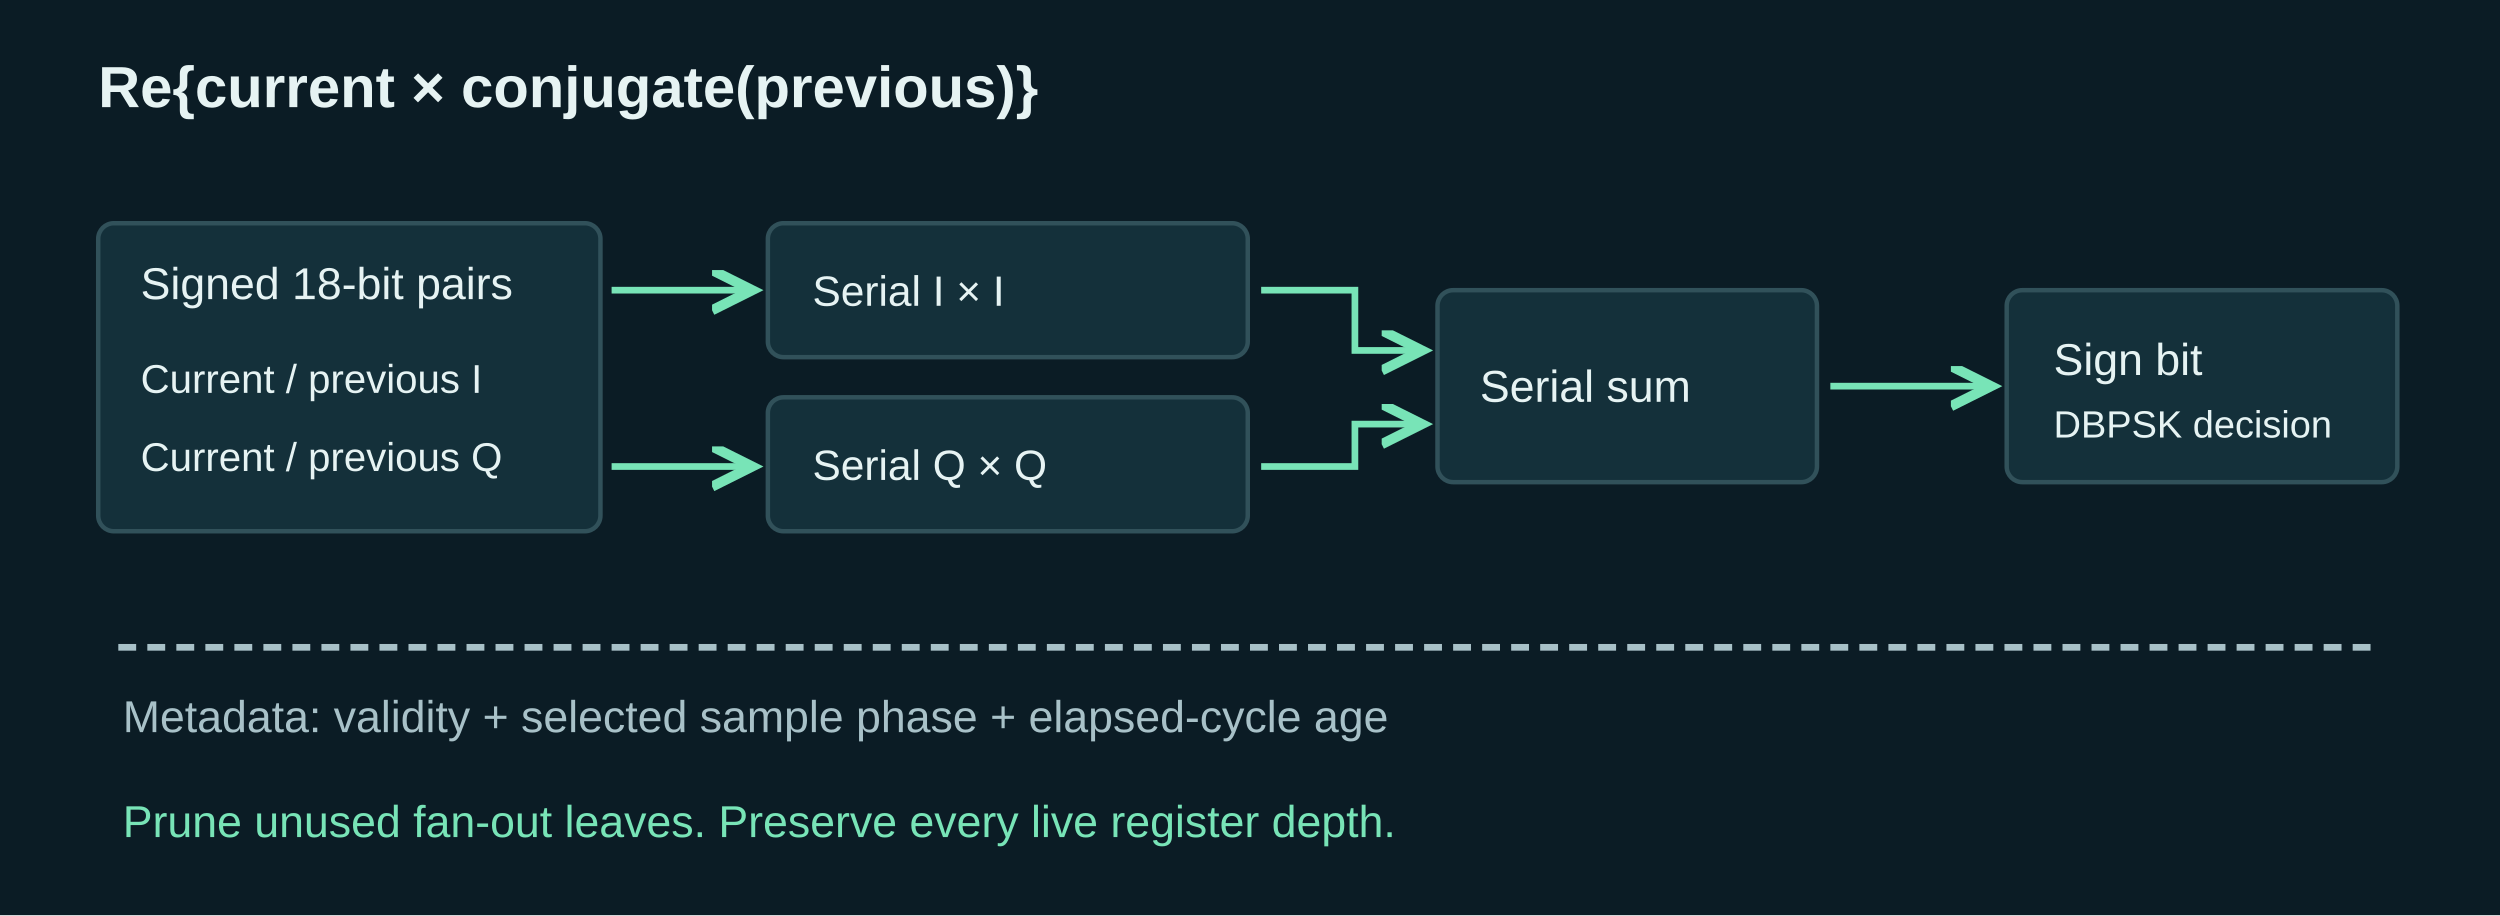
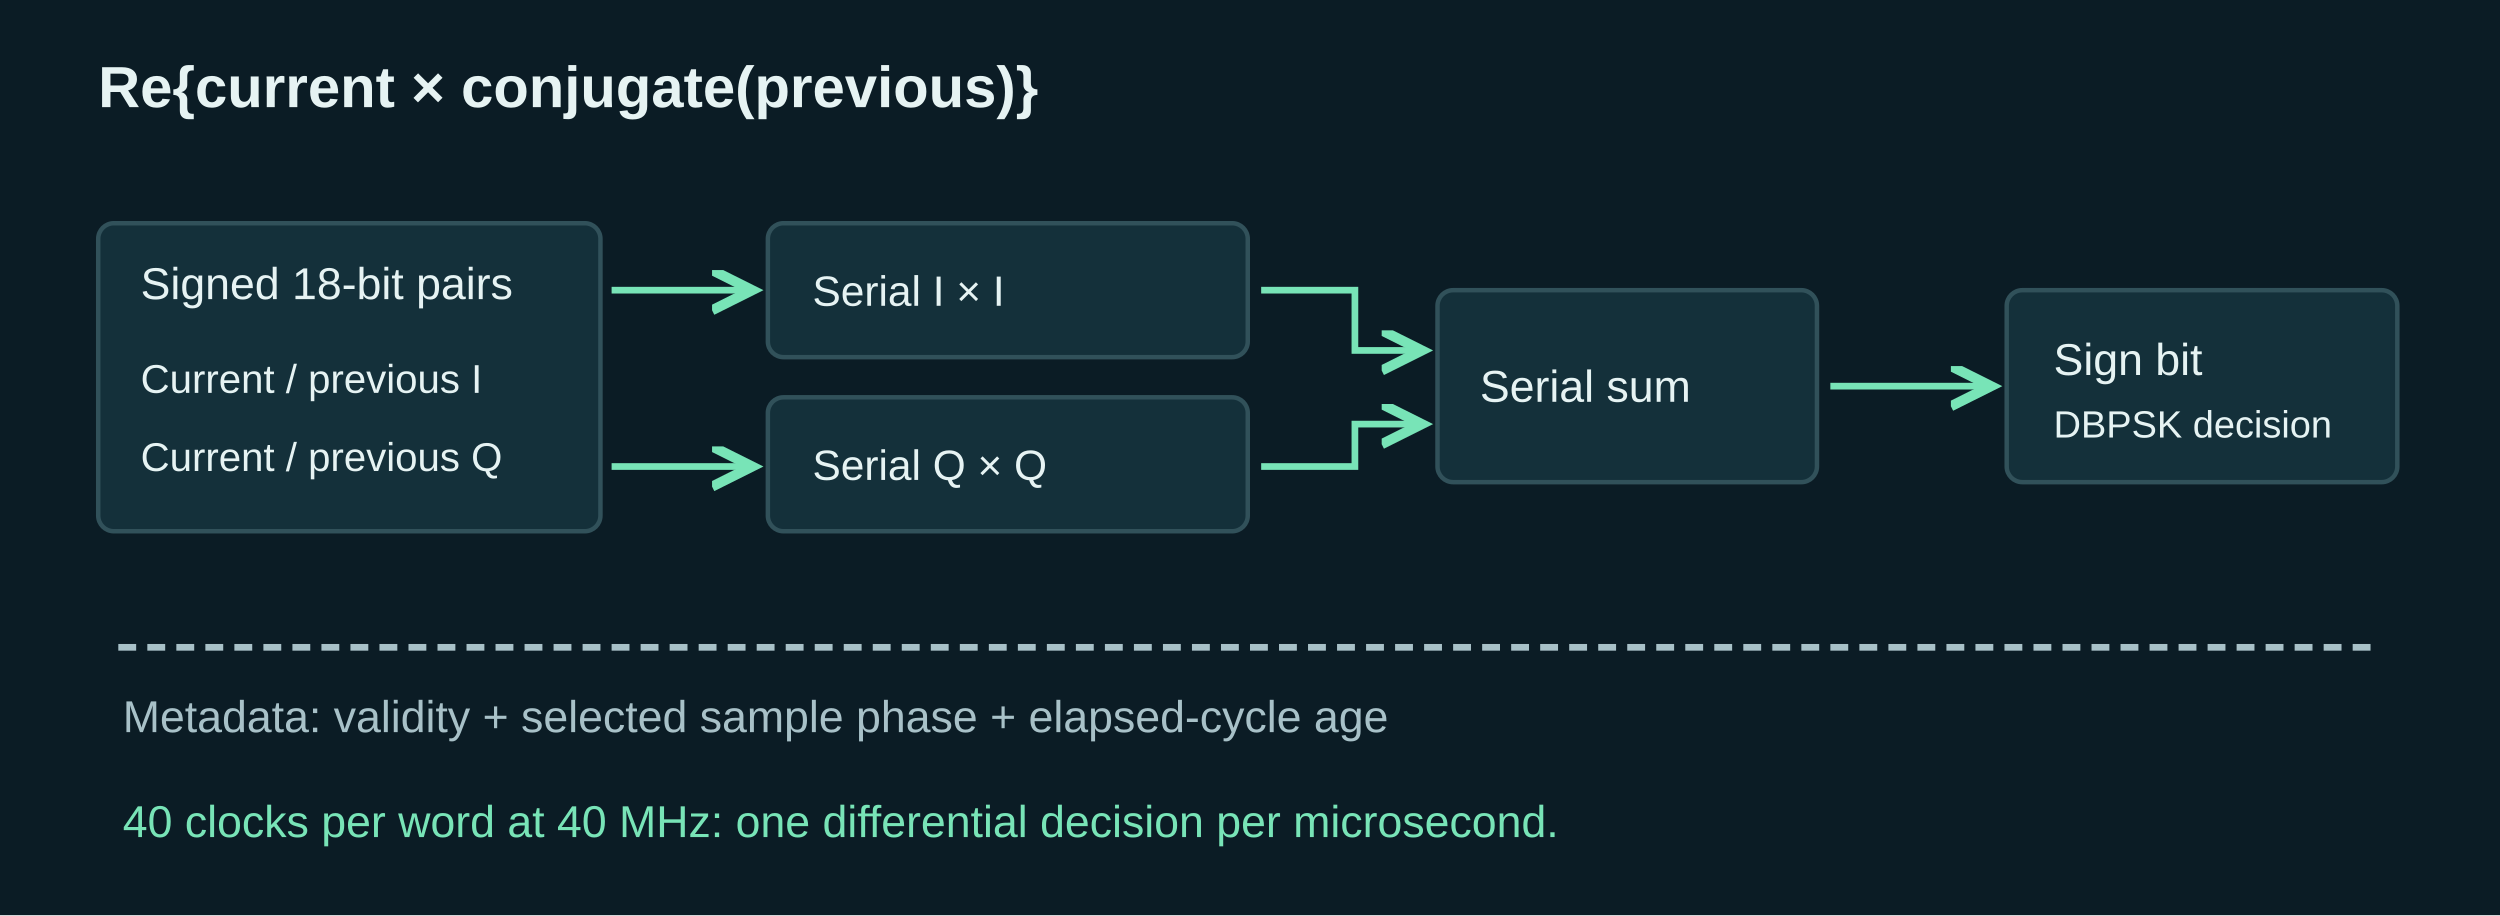
<svg xmlns="http://www.w3.org/2000/svg" viewBox="0 0 1120 410" role="img" aria-labelledby="t d">
  <defs>
    <marker id="a" markerWidth="8" markerHeight="8" refX="6" refY="3" orient="auto">
      <path d="M0 0L6 3L0 6" fill="none" stroke="#78e4b7" stroke-width="1.5" />
    </marker>
  </defs>
  <rect width="1120" height="410" fill="#0b1c25" />
  <g font-family="Arial,sans-serif" fill="#e6f3f3">
    <text x="44" y="48" font-size="26" font-weight="700">Re{current × conjugate(previous)}</text>
    <g fill="#14303a" stroke="#31515a" stroke-width="2">
      <rect x="44" y="100" width="225" height="138" rx="7" />
      <rect x="344" y="100" width="215" height="60" rx="7" />
      <rect x="344" y="178" width="215" height="60" rx="7" />
      <rect x="644" y="130" width="170" height="86" rx="7" />
      <rect x="899" y="130" width="175" height="86" rx="7" />
    </g>
    <text x="63" y="134" font-size="20">Signed 18-bit pairs</text>
    <text x="63" y="176" font-size="18">Current / previous I</text>
    <text x="63" y="211" font-size="18">Current / previous Q</text>
    <text x="364" y="137" font-size="19">Serial I × I</text>
    <text x="364" y="215" font-size="19">Serial Q × Q</text>
    <text x="663" y="180" font-size="20">Serial sum</text>
    <text x="920" y="168" font-size="20">Sign bit</text>
    <text x="920" y="196" font-size="17">DBPSK decision</text>
    <g stroke="#78e4b7" stroke-width="3" fill="none" marker-end="url(#a)">
      <path d="M274 130H337" />
      <path d="M274 209H337" />
      <path d="M565 130H607V157H637" />
      <path d="M565 209H607V190H637" />
      <path d="M820 173H892" />
    </g>
    <path d="M53 290H1067" stroke="#a8c1c8" stroke-width="3" stroke-dasharray="8 5" />
    <text x="55" y="328" font-size="20" fill="#a8c1c8">Metadata: validity + selected sample phase + elapsed-cycle age</text>
-     <text x="55" y="375" font-size="20" fill="#78e4b7">Prune unused fan-out leaves. Preserve every live register depth.</text>
+     <text x="55" y="375" font-size="20" fill="#78e4b7">40 clocks per word at 40 MHz: one differential decision per microsecond.</text>
  </g>
</svg>
